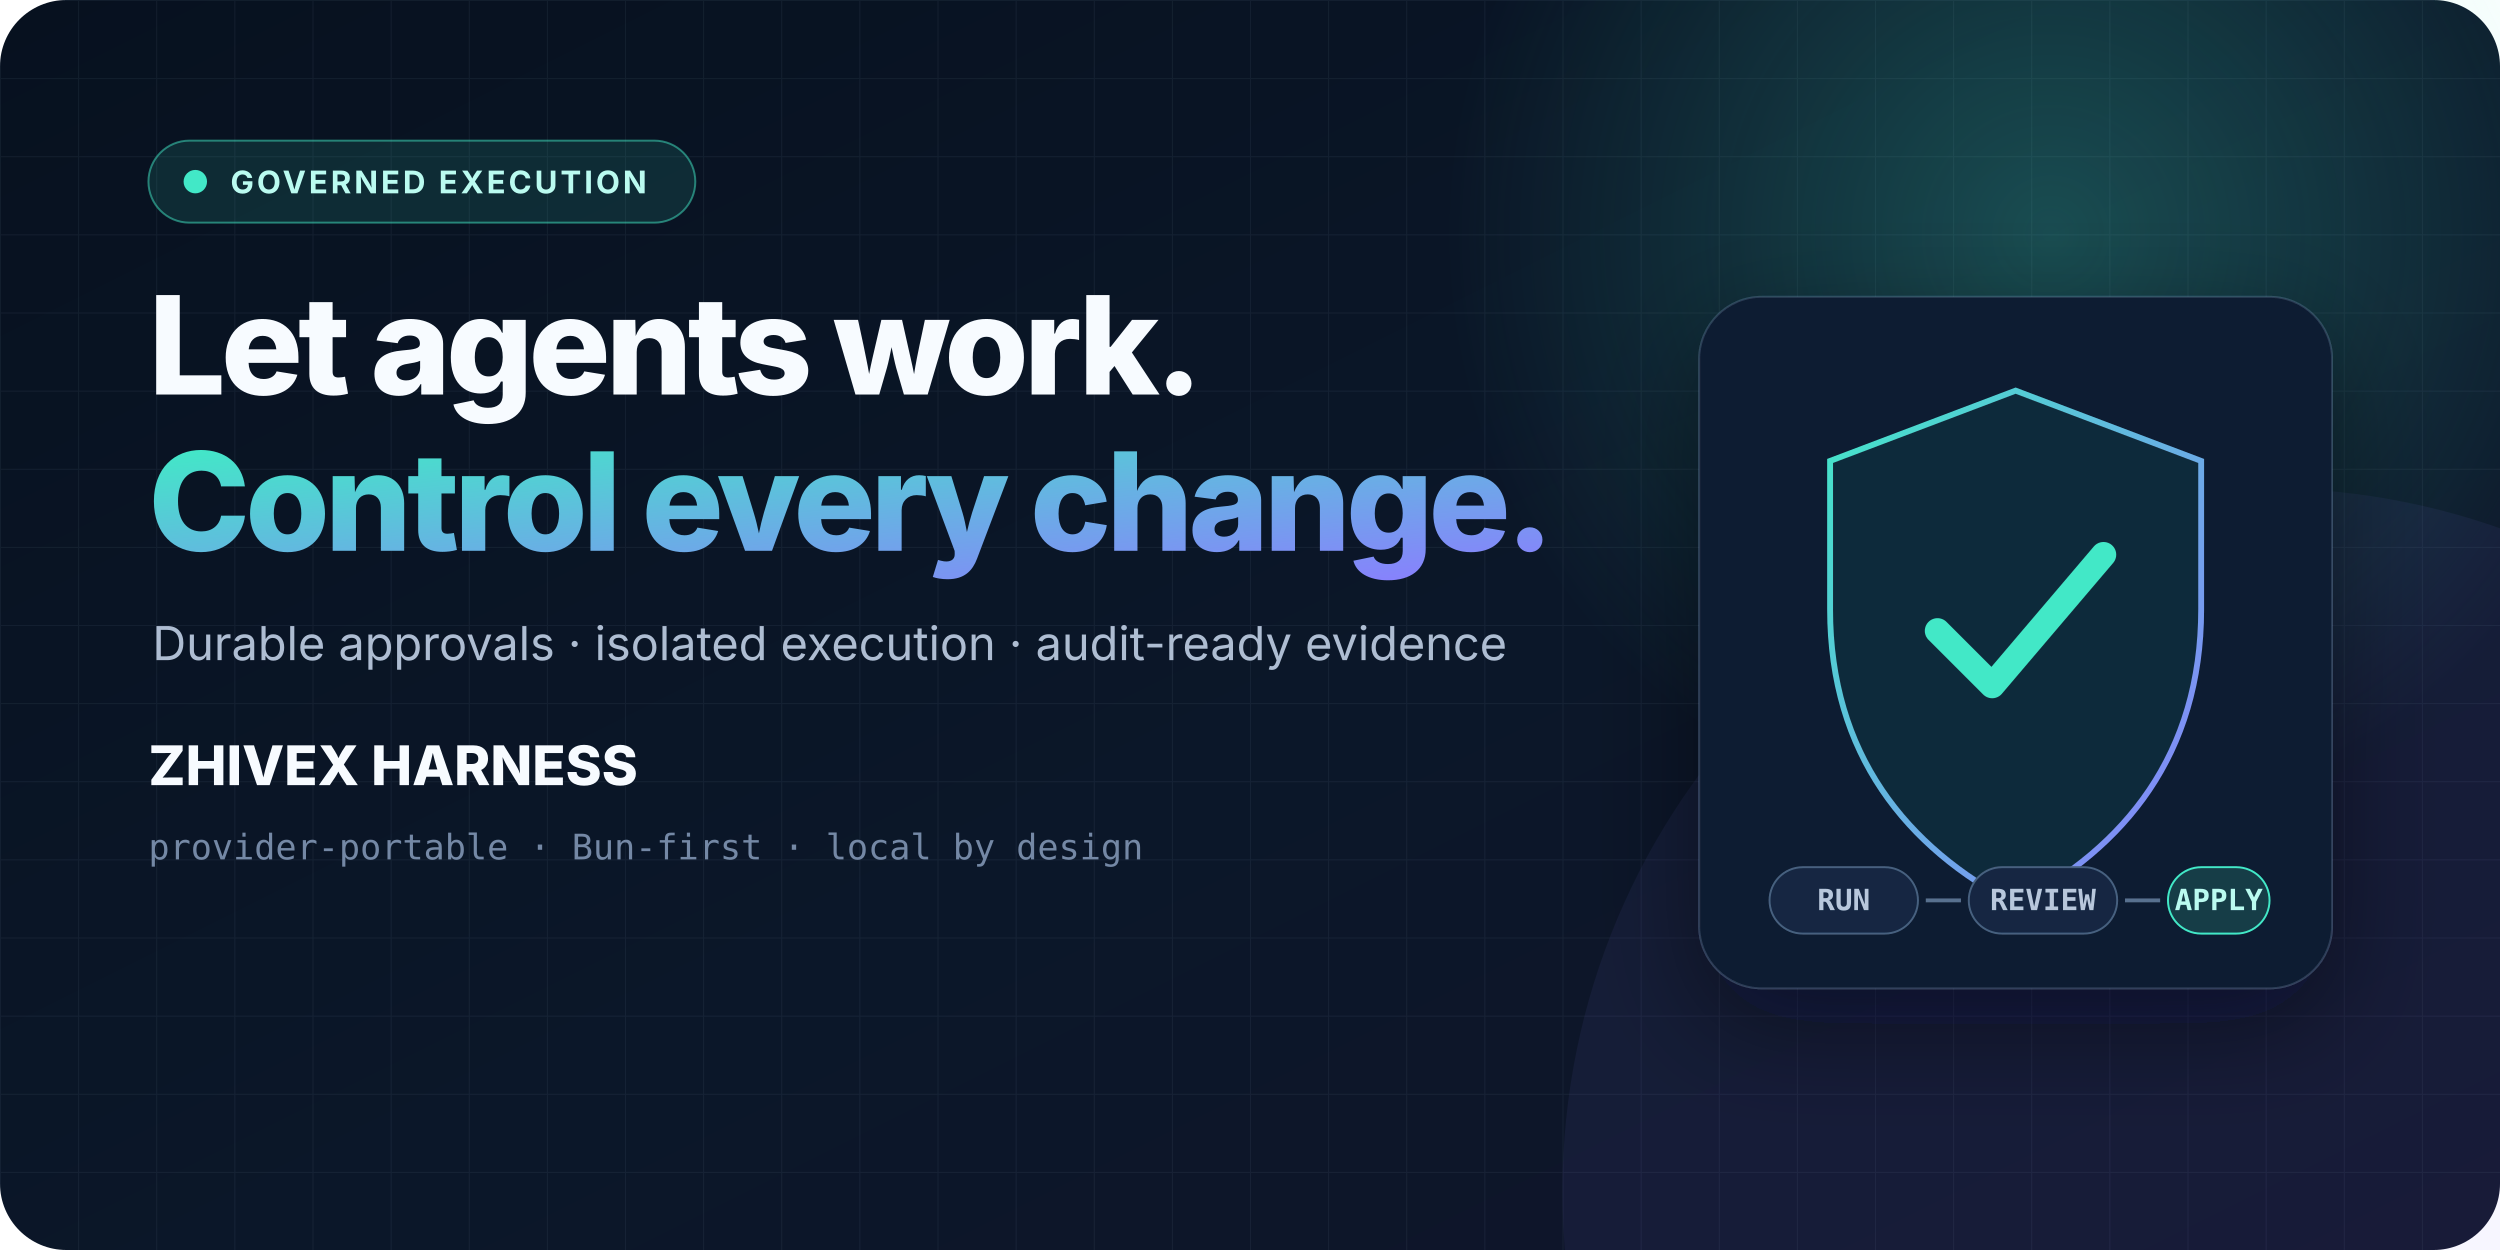
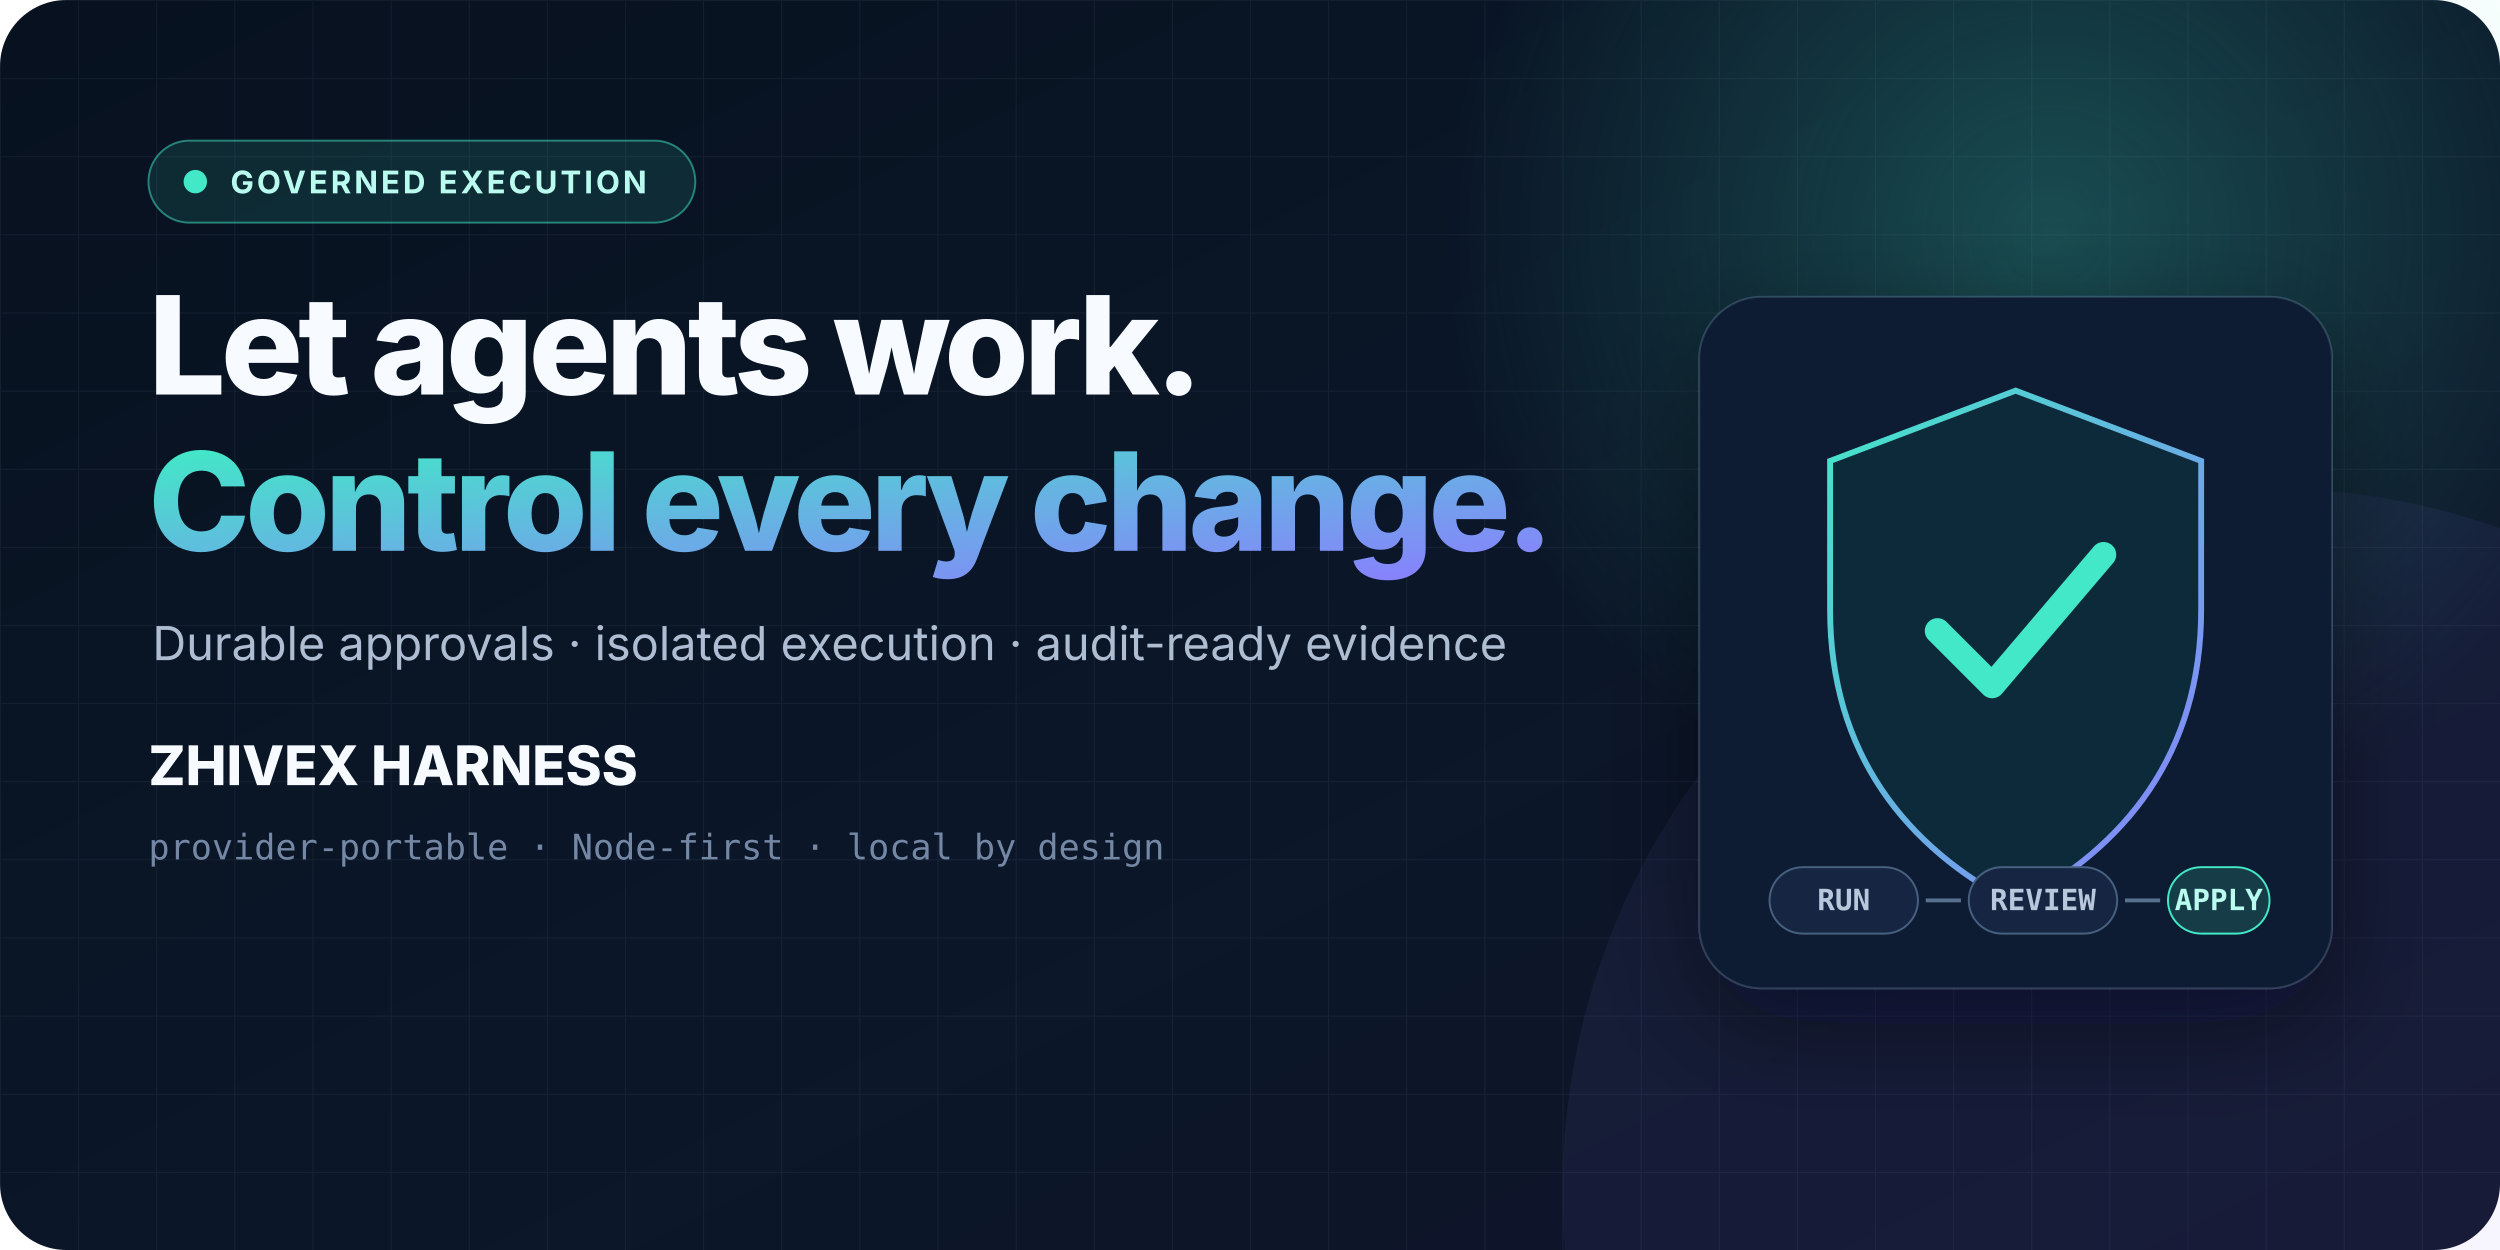
<svg xmlns="http://www.w3.org/2000/svg" width="1280" height="640" viewBox="0 0 1280 640" role="img" aria-labelledby="title description">
  <defs>
    <linearGradient id="background" x1="0" y1="0" x2="1" y2="1">
      <stop offset="0" stop-color="#07111f" />
      <stop offset="0.55" stop-color="#0b1729" />
      <stop offset="1" stop-color="#10142a" />
    </linearGradient>
    <linearGradient id="accent" x1="0" y1="0" x2="1" y2="1">
      <stop offset="0" stop-color="#42e8c7" />
      <stop offset="1" stop-color="#8b7cff" />
    </linearGradient>
    <radialGradient id="glow" cx="50%" cy="50%" r="50%">
      <stop offset="0" stop-color="#42e8c7" stop-opacity="0.26" />
      <stop offset="1" stop-color="#42e8c7" stop-opacity="0" />
    </radialGradient>
    <pattern id="grid" width="40" height="40" patternUnits="userSpaceOnUse">
      <path d="M40 0H0V40" fill="none" stroke="#8ca3c7" stroke-opacity="0.08" />
    </pattern>
    <filter id="shadow" x="-30%" y="-30%" width="160%" height="160%">
      <feDropShadow dx="0" dy="18" stdDeviation="28" flood-color="#000814" flood-opacity="0.45" />
    </filter>
  </defs>
  <rect width="1280" height="640" rx="34" fill="url(#background)" />
  <rect width="1280" height="640" rx="34" fill="url(#grid)" />
  <circle cx="1050" cy="120" r="310" fill="url(#glow)" />
  <circle cx="1160" cy="610" r="360" fill="#8b7cff" opacity="0.07" />
  <g transform="translate(76 72)">
    <rect width="280" height="42" rx="21" fill="#42e8c7" fill-opacity="0.12" stroke="#42e8c7" stroke-opacity="0.5" />
    <circle cx="24" cy="21" r="6" fill="#42e8c7" />
    <text x="42" y="27" fill="#bafbf0" font-family="Inter, ui-sans-serif, system-ui, sans-serif" font-size="16" font-weight="700" letter-spacing="1.5">GOVERNED EXECUTION</text>
    <text x="0" y="130" fill="#f7fbff" font-family="Inter, ui-sans-serif, system-ui, sans-serif" font-size="70" font-weight="760" letter-spacing="-2.5">Let agents work.</text>
    <text x="0" y="210" fill="url(#accent)" font-family="Inter, ui-sans-serif, system-ui, sans-serif" font-size="70" font-weight="760" letter-spacing="-2.5">Control every change.</text>
    <text x="2" y="266" fill="#aebdd2" font-family="Inter, ui-sans-serif, system-ui, sans-serif" font-size="24">Durable approvals · isolated execution · audit-ready evidence</text>
    <g transform="translate(0 330)">
      <text x="0" y="0" fill="#f7fbff" font-family="Inter, ui-sans-serif, system-ui, sans-serif" font-size="28" font-weight="760">ZHIVEX HARNESS</text>
-       <text x="0" y="38" fill="#7488a5" font-family="ui-monospace, SFMono-Regular, Menlo, monospace" font-size="18">provider-portable · Bun-first · local by design</text>
+       <text x="0" y="38" fill="#7488a5" font-family="ui-monospace, SFMono-Regular, Menlo, monospace" font-size="18">provider-portable · Node-first · local by design</text>
    </g>
  </g>
  <g transform="translate(870 152)" filter="url(#shadow)">
    <rect width="324" height="354" rx="32" fill="#0d1b30" stroke="#87a0c5" stroke-opacity="0.25" />
    <path d="M162 48 257 84v76c0 74-39 122-95 151-56-29-95-77-95-151V84l95-36Z" fill="#42e8c7" fill-opacity="0.08" stroke="url(#accent)" stroke-width="3" />
    <path d="m122 171 28 28 57-67" fill="none" stroke="#42e8c7" stroke-width="13" stroke-linecap="round" stroke-linejoin="round" />
    <g font-family="ui-monospace, SFMono-Regular, Menlo, monospace" font-size="15" font-weight="700" text-anchor="middle">
      <rect x="36" y="292" width="76" height="34" rx="17" fill="#142743" stroke="#47617f" />
      <text x="74" y="314" fill="#b8c7dc">RUN</text>
      <path d="M116 309h18" stroke="#58718f" stroke-width="2" />
      <rect x="138" y="292" width="76" height="34" rx="17" fill="#142743" stroke="#47617f" />
      <text x="176" y="314" fill="#b8c7dc">REVIEW</text>
      <path d="M218 309h18" stroke="#58718f" stroke-width="2" />
      <rect x="240" y="292" width="52" height="34" rx="17" fill="#42e8c7" fill-opacity="0.16" stroke="#42e8c7" />
      <text x="266" y="314" fill="#bafbf0">APPLY</text>
    </g>
  </g>
</svg>
